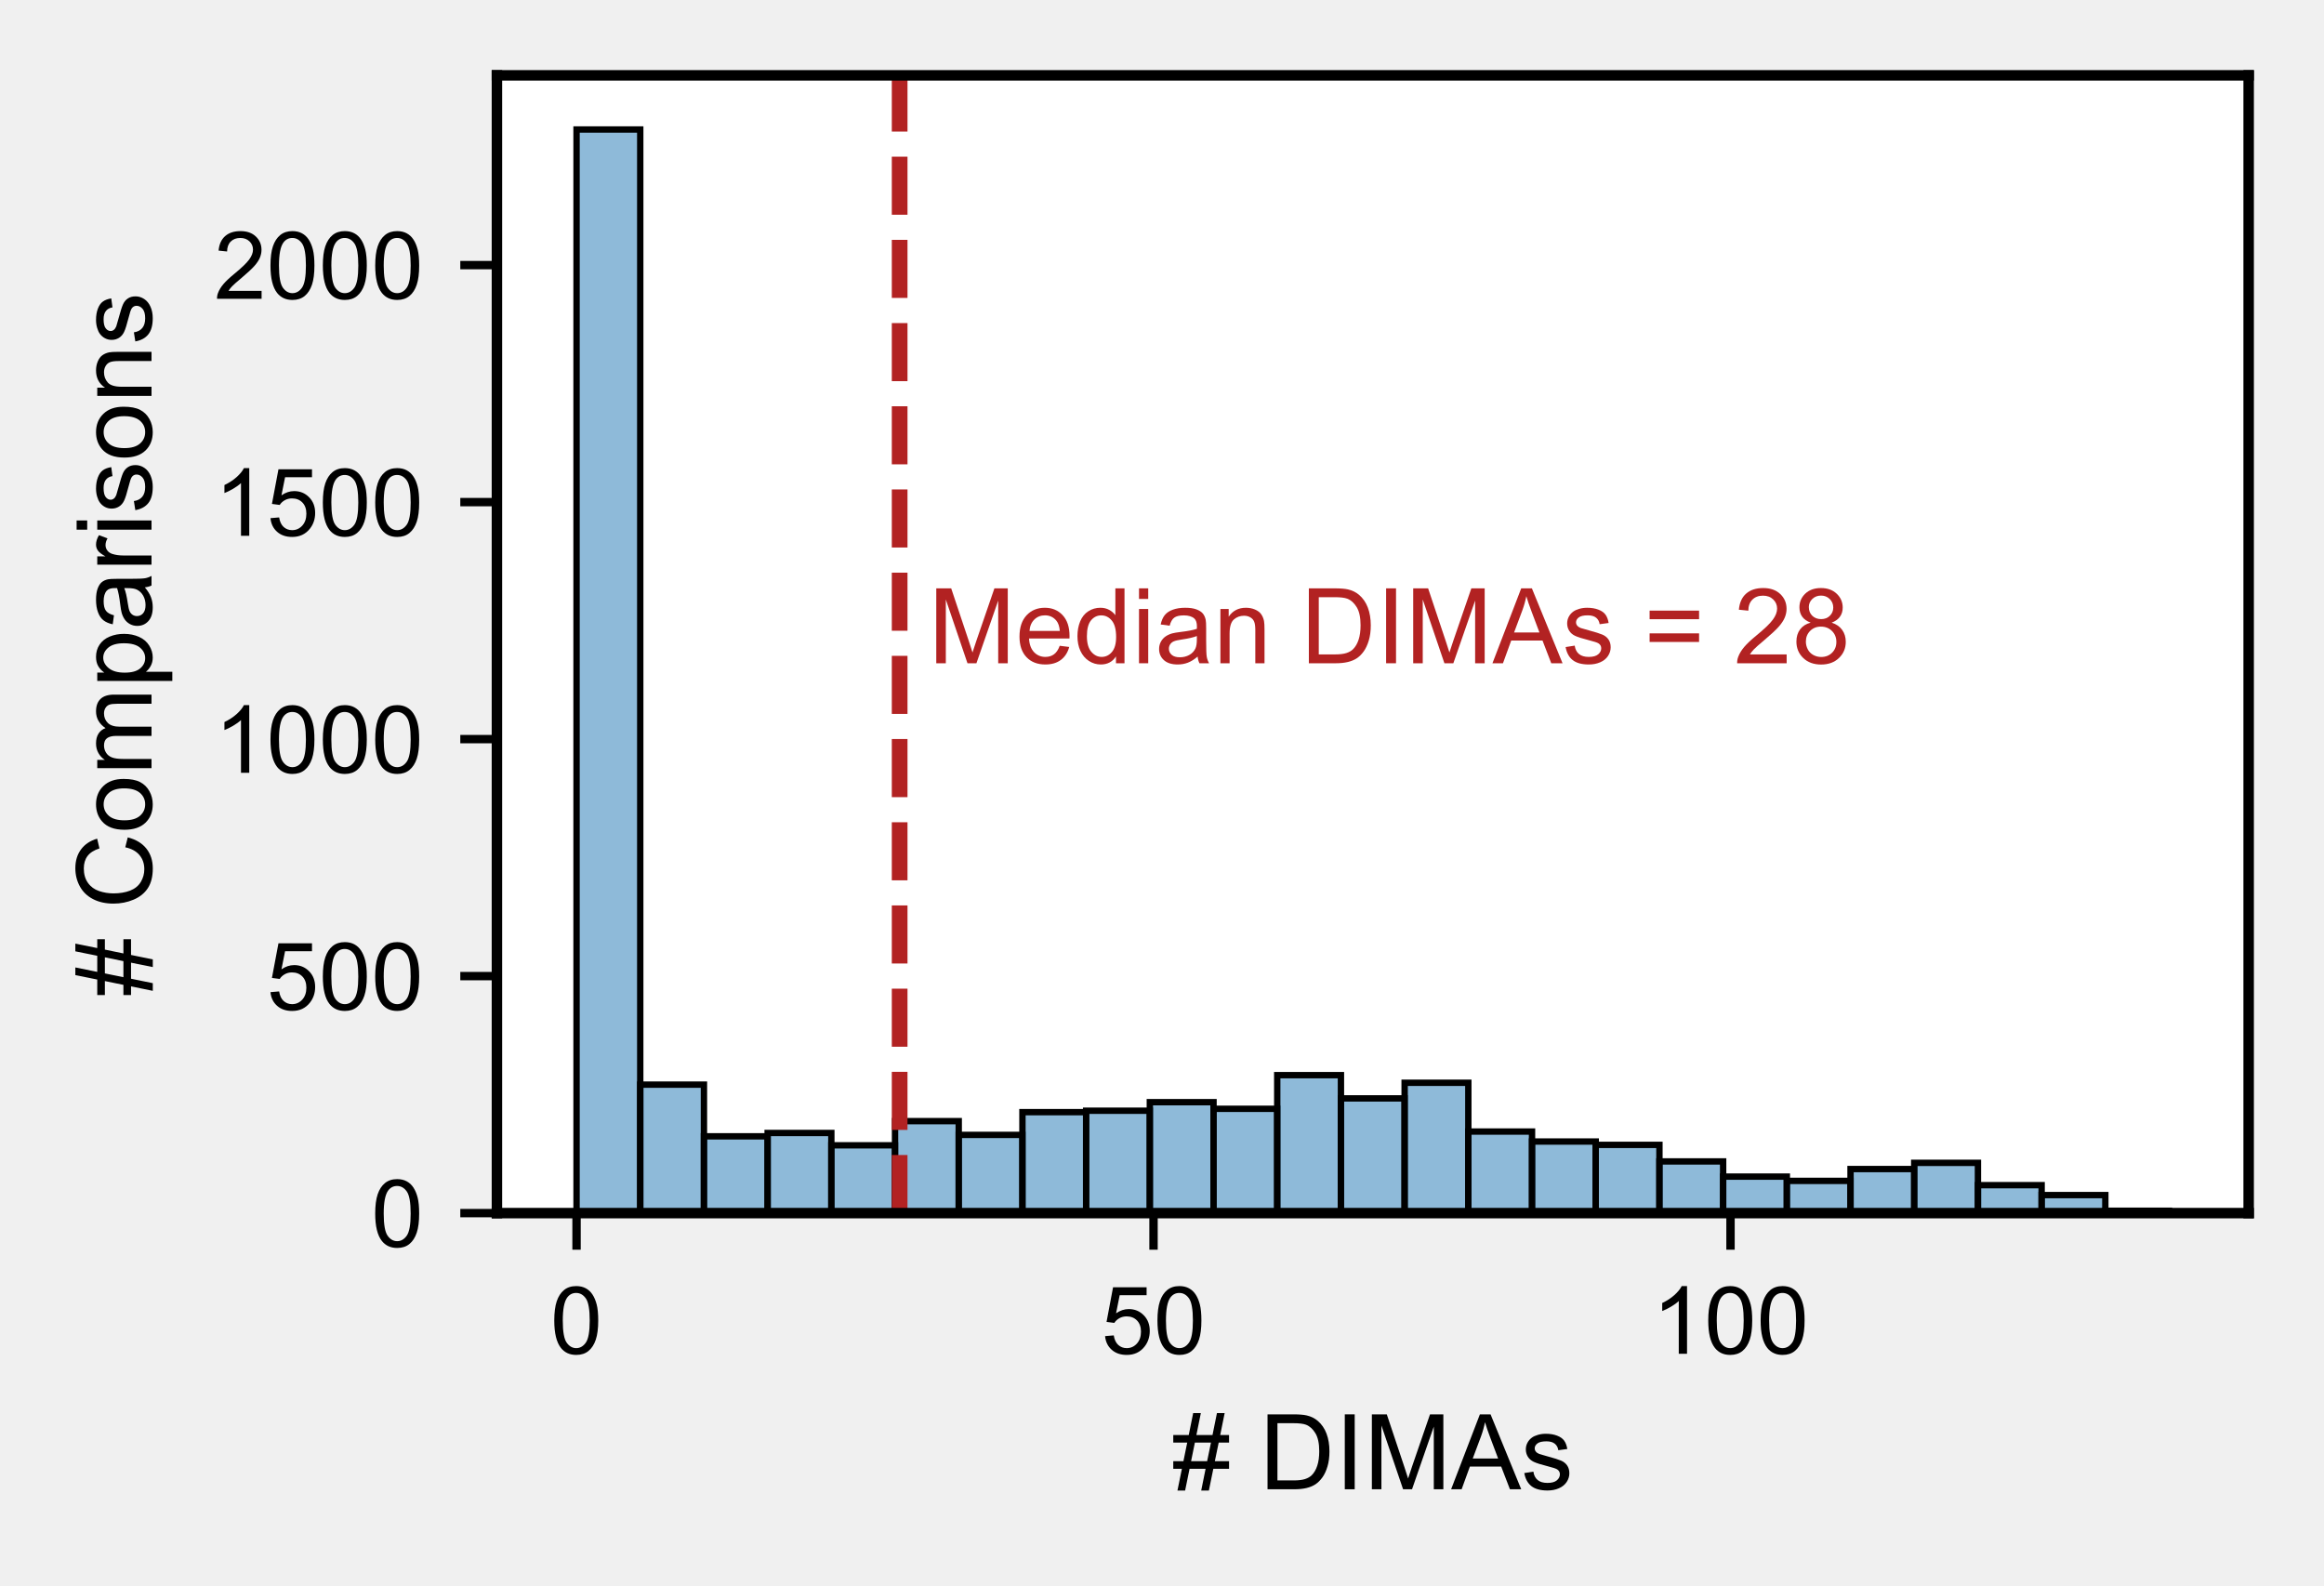
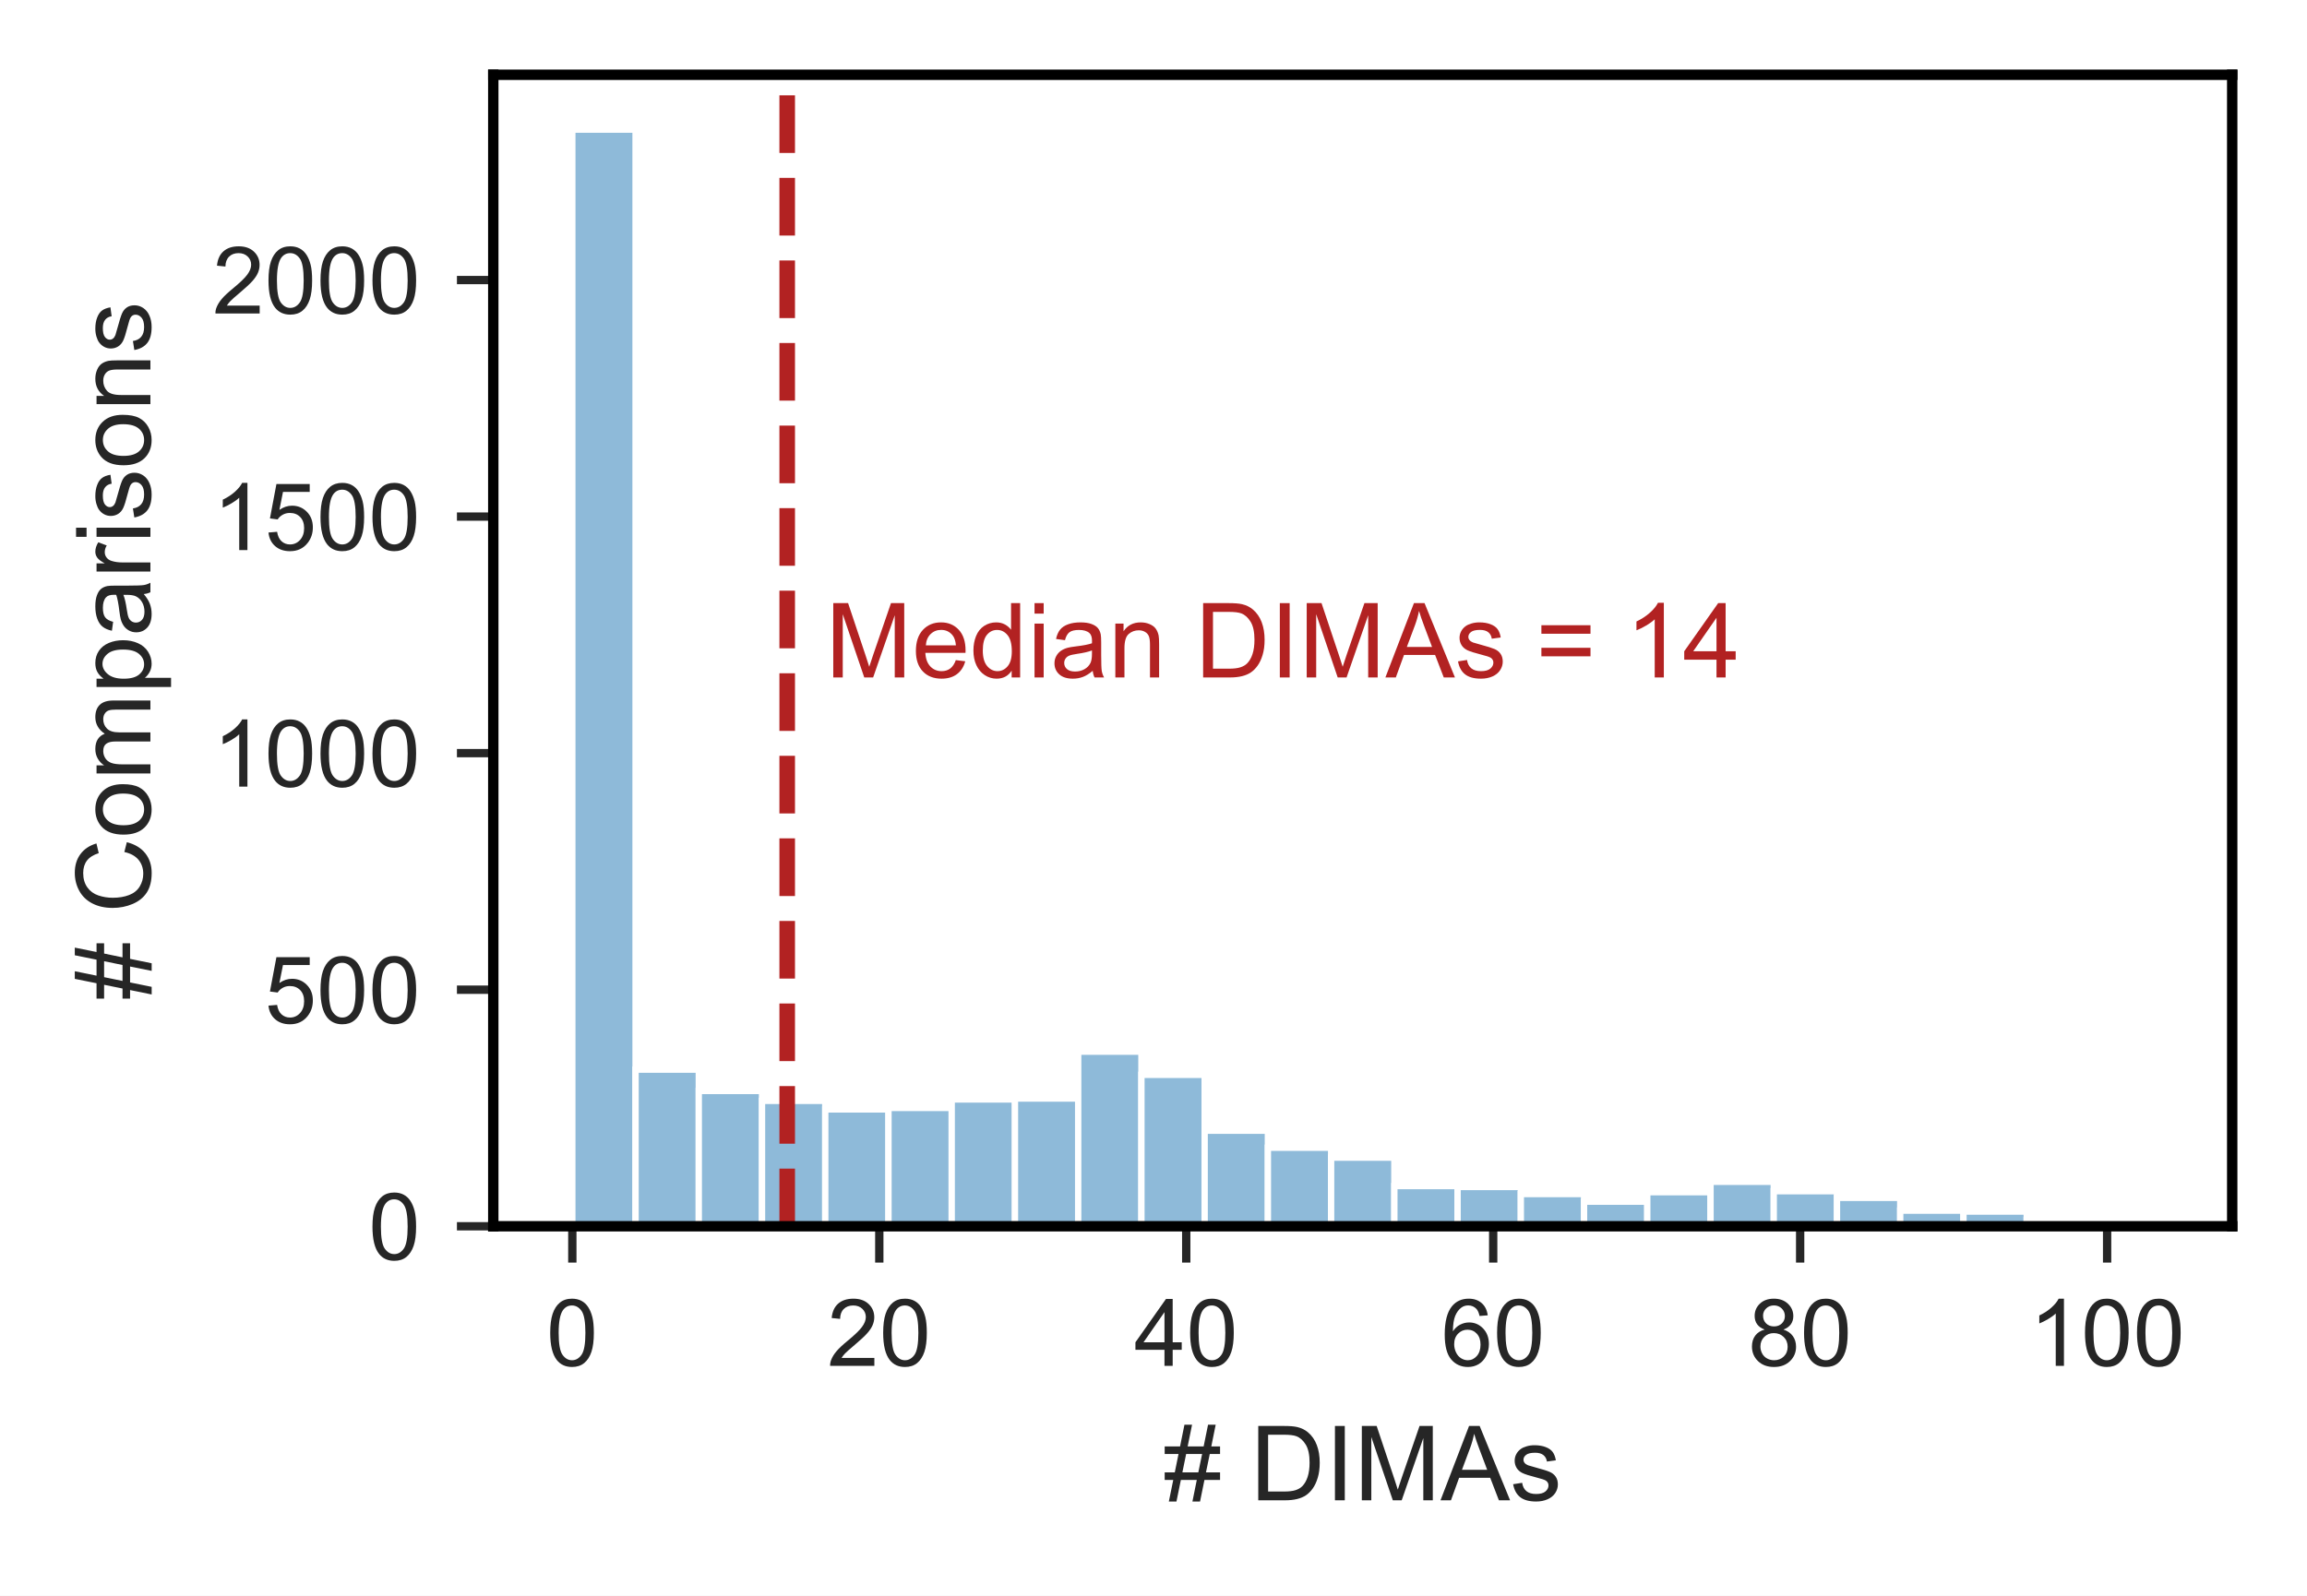
- <svg xmlns="http://www.w3.org/2000/svg" xmlns:xlink="http://www.w3.org/1999/xlink" width="222.087pt" height="151.496pt" viewBox="0 0 222.087 151.496" version="1.1">
+ <svg xmlns="http://www.w3.org/2000/svg" xmlns:xlink="http://www.w3.org/1999/xlink" width="222.087pt" height="153.656pt" viewBox="0 0 222.087 153.656" version="1.1">
  <defs>
    <style type="text/css">*{stroke-linejoin: round; stroke-linecap: butt}</style>
  </defs>
  <g id="figure_1">
    <g id="patch_1">
-       <path d="M 0 151.496  L 222.087 151.496  L 222.087 0  L 0 0  L 0 151.496  z " style="fill: none" />
+       <path d="M 0 153.656  L 222.087 153.656  L 222.087 0  L 0 0  z " style="fill: #ffffff" />
    </g>
    <g id="axes_1">
      <g id="patch_2">
-         <path d="M 47.487 115.92  L 214.887 115.92  L 214.887 7.2  L 47.487 7.2  z " style="fill: #ffffff" />
-       </g>
-       <g id="patch_3">
-         <path d="M 55.096 115.92  L 61.183 115.92  L 61.183 12.377  L 55.096 12.377  z " clip-path="url(#p7b2b65bf6d)" style="fill: #1f77b4; fill-opacity: 0.5; stroke: #000000; stroke-width: 0.609; stroke-linejoin: miter" />
-       </g>
-       <g id="patch_4">
-         <path d="M 61.183 115.92  L 67.27 115.92  L 67.27 103.645  L 61.183 103.645  z " clip-path="url(#p7b2b65bf6d)" style="fill: #1f77b4; fill-opacity: 0.5; stroke: #000000; stroke-width: 0.609; stroke-linejoin: miter" />
-       </g>
-       <g id="patch_5">
-         <path d="M 67.27 115.92  L 73.357 115.92  L 73.357 108.582  L 67.27 108.582  z " clip-path="url(#p7b2b65bf6d)" style="fill: #1f77b4; fill-opacity: 0.5; stroke: #000000; stroke-width: 0.609; stroke-linejoin: miter" />
-       </g>
-       <g id="patch_6">
-         <path d="M 73.357 115.92  L 79.445 115.92  L 79.445 108.265  L 73.357 108.265  z " clip-path="url(#p7b2b65bf6d)" style="fill: #1f77b4; fill-opacity: 0.5; stroke: #000000; stroke-width: 0.609; stroke-linejoin: miter" />
-       </g>
-       <g id="patch_7">
-         <path d="M 79.445 115.92  L 85.532 115.92  L 85.532 109.443  L 79.445 109.443  z " clip-path="url(#p7b2b65bf6d)" style="fill: #1f77b4; fill-opacity: 0.5; stroke: #000000; stroke-width: 0.609; stroke-linejoin: miter" />
-       </g>
-       <g id="patch_8">
-         <path d="M 85.532 115.92  L 91.619 115.92  L 91.619 107.133  L 85.532 107.133  z " clip-path="url(#p7b2b65bf6d)" style="fill: #1f77b4; fill-opacity: 0.5; stroke: #000000; stroke-width: 0.609; stroke-linejoin: miter" />
-       </g>
-       <g id="patch_9">
-         <path d="M 91.619 115.92  L 97.707 115.92  L 97.707 108.446  L 91.619 108.446  z " clip-path="url(#p7b2b65bf6d)" style="fill: #1f77b4; fill-opacity: 0.5; stroke: #000000; stroke-width: 0.609; stroke-linejoin: miter" />
-       </g>
-       <g id="patch_10">
-         <path d="M 97.707 115.92  L 103.794 115.92  L 103.794 106.272  L 97.707 106.272  z " clip-path="url(#p7b2b65bf6d)" style="fill: #1f77b4; fill-opacity: 0.5; stroke: #000000; stroke-width: 0.609; stroke-linejoin: miter" />
-       </g>
-       <g id="patch_11">
-         <path d="M 103.794 115.92  L 109.881 115.92  L 109.881 106.136  L 103.794 106.136  z " clip-path="url(#p7b2b65bf6d)" style="fill: #1f77b4; fill-opacity: 0.5; stroke: #000000; stroke-width: 0.609; stroke-linejoin: miter" />
-       </g>
-       <g id="patch_12">
-         <path d="M 109.881 115.92  L 115.968 115.92  L 115.968 105.321  L 109.881 105.321  z " clip-path="url(#p7b2b65bf6d)" style="fill: #1f77b4; fill-opacity: 0.5; stroke: #000000; stroke-width: 0.609; stroke-linejoin: miter" />
-       </g>
-       <g id="patch_13">
-         <path d="M 115.968 115.92  L 122.056 115.92  L 122.056 105.955  L 115.968 105.955  z " clip-path="url(#p7b2b65bf6d)" style="fill: #1f77b4; fill-opacity: 0.5; stroke: #000000; stroke-width: 0.609; stroke-linejoin: miter" />
-       </g>
-       <g id="patch_14">
-         <path d="M 122.056 115.92  L 128.143 115.92  L 128.143 102.739  L 122.056 102.739  z " clip-path="url(#p7b2b65bf6d)" style="fill: #1f77b4; fill-opacity: 0.5; stroke: #000000; stroke-width: 0.609; stroke-linejoin: miter" />
-       </g>
-       <g id="patch_15">
-         <path d="M 128.143 115.92  L 134.23 115.92  L 134.23 104.959  L 128.143 104.959  z " clip-path="url(#p7b2b65bf6d)" style="fill: #1f77b4; fill-opacity: 0.5; stroke: #000000; stroke-width: 0.609; stroke-linejoin: miter" />
-       </g>
-       <g id="patch_16">
-         <path d="M 134.23 115.92  L 140.317 115.92  L 140.317 103.464  L 134.23 103.464  z " clip-path="url(#p7b2b65bf6d)" style="fill: #1f77b4; fill-opacity: 0.5; stroke: #000000; stroke-width: 0.609; stroke-linejoin: miter" />
-       </g>
-       <g id="patch_17">
-         <path d="M 140.317 115.92  L 146.405 115.92  L 146.405 108.129  L 140.317 108.129  z " clip-path="url(#p7b2b65bf6d)" style="fill: #1f77b4; fill-opacity: 0.5; stroke: #000000; stroke-width: 0.609; stroke-linejoin: miter" />
-       </g>
-       <g id="patch_18">
-         <path d="M 146.405 115.92  L 152.492 115.92  L 152.492 109.081  L 146.405 109.081  z " clip-path="url(#p7b2b65bf6d)" style="fill: #1f77b4; fill-opacity: 0.5; stroke: #000000; stroke-width: 0.609; stroke-linejoin: miter" />
-       </g>
-       <g id="patch_19">
-         <path d="M 152.492 115.92  L 158.579 115.92  L 158.579 109.398  L 152.492 109.398  z " clip-path="url(#p7b2b65bf6d)" style="fill: #1f77b4; fill-opacity: 0.5; stroke: #000000; stroke-width: 0.609; stroke-linejoin: miter" />
-       </g>
-       <g id="patch_20">
-         <path d="M 158.579 115.92  L 164.667 115.92  L 164.667 110.983  L 158.579 110.983  z " clip-path="url(#p7b2b65bf6d)" style="fill: #1f77b4; fill-opacity: 0.5; stroke: #000000; stroke-width: 0.609; stroke-linejoin: miter" />
-       </g>
-       <g id="patch_21">
-         <path d="M 164.667 115.92  L 170.754 115.92  L 170.754 112.432  L 164.667 112.432  z " clip-path="url(#p7b2b65bf6d)" style="fill: #1f77b4; fill-opacity: 0.5; stroke: #000000; stroke-width: 0.609; stroke-linejoin: miter" />
-       </g>
-       <g id="patch_22">
-         <path d="M 170.754 115.92  L 176.841 115.92  L 176.841 112.84  L 170.754 112.84  z " clip-path="url(#p7b2b65bf6d)" style="fill: #1f77b4; fill-opacity: 0.5; stroke: #000000; stroke-width: 0.609; stroke-linejoin: miter" />
-       </g>
-       <g id="patch_23">
-         <path d="M 176.841 115.92  L 182.928 115.92  L 182.928 111.708  L 176.841 111.708  z " clip-path="url(#p7b2b65bf6d)" style="fill: #1f77b4; fill-opacity: 0.5; stroke: #000000; stroke-width: 0.609; stroke-linejoin: miter" />
-       </g>
-       <g id="patch_24">
-         <path d="M 182.928 115.92  L 189.016 115.92  L 189.016 111.119  L 182.928 111.119  z " clip-path="url(#p7b2b65bf6d)" style="fill: #1f77b4; fill-opacity: 0.5; stroke: #000000; stroke-width: 0.609; stroke-linejoin: miter" />
-       </g>
-       <g id="patch_25">
-         <path d="M 189.016 115.92  L 195.103 115.92  L 195.103 113.248  L 189.016 113.248  z " clip-path="url(#p7b2b65bf6d)" style="fill: #1f77b4; fill-opacity: 0.5; stroke: #000000; stroke-width: 0.609; stroke-linejoin: miter" />
-       </g>
-       <g id="patch_26">
-         <path d="M 195.103 115.92  L 201.19 115.92  L 201.19 114.199  L 195.103 114.199  z " clip-path="url(#p7b2b65bf6d)" style="fill: #1f77b4; fill-opacity: 0.5; stroke: #000000; stroke-width: 0.609; stroke-linejoin: miter" />
-       </g>
-       <g id="patch_27">
-         <path d="M 201.19 115.92  L 207.277 115.92  L 207.277 115.694  L 201.19 115.694  z " clip-path="url(#p7b2b65bf6d)" style="fill: #1f77b4; fill-opacity: 0.5; stroke: #000000; stroke-width: 0.609; stroke-linejoin: miter" />
+         <path d="M 47.487 118.08  L 214.887 118.08  L 214.887 7.2  L 47.487 7.2  z " style="fill: #ffffff" />
      </g>
      <g id="matplotlib.axis_1">
        <g id="xtick_1">
          <g id="line2d_1">
            <defs>
-               <path id="mf1497434af" d="M 0 0  L 0 3.5  " style="stroke: #000000; stroke-width: 0.8" />
+               <path id="m983b335ae2" d="M 0 0  L 0 3.5  " style="stroke: #262626; stroke-width: 0.8" />
            </defs>
            <g>
-               <use xlink:href="#mf1497434af" x="55.096" y="115.92" style="stroke: #000000; stroke-width: 0.8" />
+               <use xlink:href="#m983b335ae2" x="55.096" y="118.08" style="fill: #262626; stroke: #262626; stroke-width: 0.8" />
            </g>
          </g>
          <g id="text_1">
-             <g transform="translate(52.59323 129.362)scale(0.09 -0.09)">
+             <g style="fill: #262626" transform="translate(52.59323 131.522) scale(0.09 -0.09)">
              <defs>
                <path id="ArialMT-30" d="M 266 2259  Q 266 3072 433 3567  Q 600 4063 929 4331  Q 1259 4600 1759 4600  Q 2128 4600 2406 4451  Q 2684 4303 2865 4023  Q 3047 3744 3150 3342  Q 3253 2941 3253 2259  Q 3253 1453 3087 958  Q 2922 463 2592 192  Q 2263 -78 1759 -78  Q 1097 -78 719 397  Q 266 969 266 2259  z M 844 2259  Q 844 1131 1108 757  Q 1372 384 1759 384  Q 2147 384 2411 759  Q 2675 1134 2675 2259  Q 2675 3391 2411 3762  Q 2147 4134 1753 4134  Q 1366 4134 1134 3806  Q 844 3388 844 2259  z " transform="scale(0.015625)" />
              </defs>
              <use xlink:href="#ArialMT-30" />
            </g>
          </g>
        </g>
        <g id="xtick_2">
          <g id="line2d_2">
            <g>
-               <use xlink:href="#mf1497434af" x="110.234" y="115.92" style="stroke: #000000; stroke-width: 0.8" />
+               <use xlink:href="#m983b335ae2" x="84.646" y="118.08" style="fill: #262626; stroke: #262626; stroke-width: 0.8" />
            </g>
          </g>
          <g id="text_2">
-             <g transform="translate(105.2292 129.362)scale(0.09 -0.09)">
-               <defs>
-                 <path id="ArialMT-35" d="M 266 1200  L 856 1250  Q 922 819 1161 601  Q 1400 384 1738 384  Q 2144 384 2425 690  Q 2706 997 2706 1503  Q 2706 1984 2436 2262  Q 2166 2541 1728 2541  Q 1456 2541 1237 2417  Q 1019 2294 894 2097  L 366 2166  L 809 4519  L 3088 4519  L 3088 3981  L 1259 3981  L 1013 2750  Q 1425 3038 1878 3038  Q 2478 3038 2890 2622  Q 3303 2206 3303 1553  Q 3303 931 2941 478  Q 2500 -78 1738 -78  Q 1113 -78 717 272  Q 322 622 266 1200  z " transform="scale(0.015625)" />
-               </defs>
-               <use xlink:href="#ArialMT-35" />
+             <g style="fill: #262626" transform="translate(79.64068 131.522) scale(0.09 -0.09)">
+               <defs>
+                 <path id="ArialMT-32" d="M 3222 541  L 3222 0  L 194 0  Q 188 203 259 391  Q 375 700 629 1000  Q 884 1300 1366 1694  Q 2113 2306 2375 2664  Q 2638 3022 2638 3341  Q 2638 3675 2398 3904  Q 2159 4134 1775 4134  Q 1369 4134 1125 3890  Q 881 3647 878 3216  L 300 3275  Q 359 3922 746 4261  Q 1134 4600 1788 4600  Q 2447 4600 2831 4234  Q 3216 3869 3216 3328  Q 3216 3053 3103 2787  Q 2991 2522 2730 2228  Q 2469 1934 1863 1422  Q 1356 997 1212 845  Q 1069 694 975 541  L 3222 541  z " transform="scale(0.015625)" />
+               </defs>
+               <use xlink:href="#ArialMT-32" />
              <use xlink:href="#ArialMT-30" x="55.615" />
            </g>
          </g>
        </g>
        <g id="xtick_3">
          <g id="line2d_3">
            <g>
-               <use xlink:href="#mf1497434af" x="165.372" y="115.92" style="stroke: #000000; stroke-width: 0.8" />
+               <use xlink:href="#m983b335ae2" x="114.195" y="118.08" style="fill: #262626; stroke: #262626; stroke-width: 0.8" />
            </g>
          </g>
          <g id="text_3">
-             <g transform="translate(157.8651 129.362)scale(0.09 -0.09)">
+             <g style="fill: #262626" transform="translate(109.1905 131.522) scale(0.09 -0.09)">
+               <defs>
+                 <path id="ArialMT-34" d="M 2069 0  L 2069 1097  L 81 1097  L 81 1613  L 2172 4581  L 2631 4581  L 2631 1613  L 3250 1613  L 3250 1097  L 2631 1097  L 2631 0  L 2069 0  z M 2069 1613  L 2069 3678  L 634 1613  L 2069 1613  z " transform="scale(0.015625)" />
+               </defs>
+               <use xlink:href="#ArialMT-34" />
+               <use xlink:href="#ArialMT-30" x="55.615" />
+             </g>
+           </g>
+         </g>
+         <g id="xtick_4">
+           <g id="line2d_4">
+             <g>
+               <use xlink:href="#m983b335ae2" x="143.745" y="118.08" style="fill: #262626; stroke: #262626; stroke-width: 0.8" />
+             </g>
+           </g>
+           <g id="text_4">
+             <g style="fill: #262626" transform="translate(138.7404 131.522) scale(0.09 -0.09)">
+               <defs>
+                 <path id="ArialMT-36" d="M 3184 3459  L 2625 3416  Q 2550 3747 2413 3897  Q 2184 4138 1850 4138  Q 1581 4138 1378 3988  Q 1113 3794 959 3422  Q 806 3050 800 2363  Q 1003 2672 1297 2822  Q 1591 2972 1913 2972  Q 2475 2972 2870 2558  Q 3266 2144 3266 1488  Q 3266 1056 3080 686  Q 2894 316 2569 119  Q 2244 -78 1831 -78  Q 1128 -78 684 439  Q 241 956 241 2144  Q 241 3472 731 4075  Q 1159 4600 1884 4600  Q 2425 4600 2770 4297  Q 3116 3994 3184 3459  z M 888 1484  Q 888 1194 1011 928  Q 1134 663 1356 523  Q 1578 384 1822 384  Q 2178 384 2434 671  Q 2691 959 2691 1453  Q 2691 1928 2437 2201  Q 2184 2475 1800 2475  Q 1419 2475 1153 2201  Q 888 1928 888 1484  z " transform="scale(0.015625)" />
+               </defs>
+               <use xlink:href="#ArialMT-36" />
+               <use xlink:href="#ArialMT-30" x="55.615" />
+             </g>
+           </g>
+         </g>
+         <g id="xtick_5">
+           <g id="line2d_5">
+             <g>
+               <use xlink:href="#m983b335ae2" x="173.295" y="118.08" style="fill: #262626; stroke: #262626; stroke-width: 0.8" />
+             </g>
+           </g>
+           <g id="text_5">
+             <g style="fill: #262626" transform="translate(168.2903 131.522) scale(0.09 -0.09)">
+               <defs>
+                 <path id="ArialMT-38" d="M 1131 2484  Q 781 2613 612 2850  Q 444 3088 444 3419  Q 444 3919 803 4259  Q 1163 4600 1759 4600  Q 2359 4600 2725 4251  Q 3091 3903 3091 3403  Q 3091 3084 2923 2848  Q 2756 2613 2416 2484  Q 2838 2347 3058 2040  Q 3278 1734 3278 1309  Q 3278 722 2862 322  Q 2447 -78 1769 -78  Q 1091 -78 675 323  Q 259 725 259 1325  Q 259 1772 486 2073  Q 713 2375 1131 2484  z M 1019 3438  Q 1019 3113 1228 2906  Q 1438 2700 1772 2700  Q 2097 2700 2305 2904  Q 2513 3109 2513 3406  Q 2513 3716 2298 3927  Q 2084 4138 1766 4138  Q 1444 4138 1231 3931  Q 1019 3725 1019 3438  z M 838 1322  Q 838 1081 952 856  Q 1066 631 1291 507  Q 1516 384 1775 384  Q 2178 384 2440 643  Q 2703 903 2703 1303  Q 2703 1709 2433 1975  Q 2163 2241 1756 2241  Q 1359 2241 1098 1978  Q 838 1716 838 1322  z " transform="scale(0.015625)" />
+               </defs>
+               <use xlink:href="#ArialMT-38" />
+               <use xlink:href="#ArialMT-30" x="55.615" />
+             </g>
+           </g>
+         </g>
+         <g id="xtick_6">
+           <g id="line2d_6">
+             <g>
+               <use xlink:href="#m983b335ae2" x="202.845" y="118.08" style="fill: #262626; stroke: #262626; stroke-width: 0.8" />
+             </g>
+           </g>
+           <g id="text_6">
+             <g style="fill: #262626" transform="translate(195.3377 131.522) scale(0.09 -0.09)">
              <defs>
                <path id="ArialMT-31" d="M 2384 0  L 1822 0  L 1822 3584  Q 1619 3391 1289 3197  Q 959 3003 697 2906  L 697 3450  Q 1169 3672 1522 3987  Q 1875 4303 2022 4600  L 2384 4600  L 2384 0  z " transform="scale(0.015625)" />
              </defs>
              <use xlink:href="#ArialMT-31" />
              <use xlink:href="#ArialMT-30" x="55.615" />
              <use xlink:href="#ArialMT-30" x="111.23" />
            </g>
          </g>
        </g>
-         <g id="text_4">
-           <g transform="translate(112.017 142.3086)scale(0.1 -0.1)">
+         <g id="text_7">
+           <g style="fill: #262626" transform="translate(112.017 144.4686) scale(0.1 -0.1)">
            <defs>
              <path id="ArialMT-23" d="M 322 -78  L 594 1253  L 66 1253  L 66 1719  L 688 1719  L 919 2853  L 66 2853  L 66 3319  L 1013 3319  L 1284 4659  L 1753 4659  L 1481 3319  L 2466 3319  L 2738 4659  L 3209 4659  L 2938 3319  L 3478 3319  L 3478 2853  L 2844 2853  L 2609 1719  L 3478 1719  L 3478 1253  L 2516 1253  L 2244 -78  L 1775 -78  L 2044 1253  L 1063 1253  L 791 -78  L 322 -78  z M 1156 1719  L 2138 1719  L 2372 2853  L 1388 2853  L 1156 1719  z " transform="scale(0.015625)" />
              <path id="ArialMT-20" transform="scale(0.015625)" />
              <path id="ArialMT-44" d="M 494 0  L 494 4581  L 2072 4581  Q 2606 4581 2888 4516  Q 3281 4425 3559 4188  Q 3922 3881 4101 3404  Q 4281 2928 4281 2316  Q 4281 1794 4159 1391  Q 4038 988 3847 723  Q 3656 459 3429 307  Q 3203 156 2883 78  Q 2563 0 2147 0  L 494 0  z M 1100 541  L 2078 541  Q 2531 541 2789 625  Q 3047 709 3200 863  Q 3416 1078 3536 1442  Q 3656 1806 3656 2325  Q 3656 3044 3420 3430  Q 3184 3816 2847 3947  Q 2603 4041 2063 4041  L 1100 4041  L 1100 541  z " transform="scale(0.015625)" />
              <path id="ArialMT-49" d="M 597 0  L 597 4581  L 1203 4581  L 1203 0  L 597 0  z " transform="scale(0.015625)" />
              <path id="ArialMT-4d" d="M 475 0  L 475 4581  L 1388 4581  L 2472 1338  Q 2622 884 2691 659  Q 2769 909 2934 1394  L 4031 4581  L 4847 4581  L 4847 0  L 4263 0  L 4263 3834  L 2931 0  L 2384 0  L 1059 3900  L 1059 0  L 475 0  z " transform="scale(0.015625)" />
              <path id="ArialMT-41" d="M -9 0  L 1750 4581  L 2403 4581  L 4278 0  L 3588 0  L 3053 1388  L 1138 1388  L 634 0  L -9 0  z M 1313 1881  L 2866 1881  L 2388 3150  Q 2169 3728 2063 4100  Q 1975 3659 1816 3225  L 1313 1881  z " transform="scale(0.015625)" />
              <path id="ArialMT-73" d="M 197 991  L 753 1078  Q 800 744 1014 566  Q 1228 388 1613 388  Q 2000 388 2187 545  Q 2375 703 2375 916  Q 2375 1106 2209 1216  Q 2094 1291 1634 1406  Q 1016 1563 777 1677  Q 538 1791 414 1992  Q 291 2194 291 2438  Q 291 2659 392 2848  Q 494 3038 669 3163  Q 800 3259 1026 3326  Q 1253 3394 1513 3394  Q 1903 3394 2198 3281  Q 2494 3169 2634 2976  Q 2775 2784 2828 2463  L 2278 2388  Q 2241 2644 2061 2787  Q 1881 2931 1553 2931  Q 1166 2931 1000 2803  Q 834 2675 834 2503  Q 834 2394 903 2306  Q 972 2216 1119 2156  Q 1203 2125 1616 2013  Q 2213 1853 2448 1751  Q 2684 1650 2818 1456  Q 2953 1263 2953 975  Q 2953 694 2789 445  Q 2625 197 2315 61  Q 2006 -75 1616 -75  Q 969 -75 630 194  Q 291 463 197 991  z " transform="scale(0.015625)" />
            </defs>
            <use xlink:href="#ArialMT-23" />
            <use xlink:href="#ArialMT-20" x="55.615" />
            <use xlink:href="#ArialMT-44" x="83.398" />
            <use xlink:href="#ArialMT-49" x="155.615" />
            <use xlink:href="#ArialMT-4d" x="183.398" />
            <use xlink:href="#ArialMT-41" x="266.699" />
            <use xlink:href="#ArialMT-73" x="333.398" />
          </g>
        </g>
      </g>
      <g id="matplotlib.axis_2">
        <g id="ytick_1">
-           <g id="line2d_4">
+           <g id="line2d_7">
            <defs>
-               <path id="m458753af96" d="M 0 0  L -3.5 0  " style="stroke: #000000; stroke-width: 0.8" />
+               <path id="m61aa502720" d="M 0 0  L -3.5 0  " style="stroke: #262626; stroke-width: 0.8" />
            </defs>
            <g>
-               <use xlink:href="#m458753af96" x="47.487" y="115.92" style="stroke: #000000; stroke-width: 0.8" />
-             </g>
-           </g>
-           <g id="text_5">
-             <g transform="translate(35.48172 119.141)scale(0.09 -0.09)">
+               <use xlink:href="#m61aa502720" x="47.487" y="118.08" style="fill: #262626; stroke: #262626; stroke-width: 0.8" />
+             </g>
+           </g>
+           <g id="text_8">
+             <g style="fill: #262626" transform="translate(35.48172 121.301) scale(0.09 -0.09)">
              <use xlink:href="#ArialMT-30" />
            </g>
          </g>
        </g>
        <g id="ytick_2">
-           <g id="line2d_5">
-             <g>
-               <use xlink:href="#m458753af96" x="47.487" y="93.273" style="stroke: #000000; stroke-width: 0.8" />
-             </g>
-           </g>
-           <g id="text_6">
-             <g transform="translate(25.47203 96.49385)scale(0.09 -0.09)">
+           <g id="line2d_8">
+             <g>
+               <use xlink:href="#m61aa502720" x="47.487" y="95.302" style="fill: #262626; stroke: #262626; stroke-width: 0.8" />
+             </g>
+           </g>
+           <g id="text_9">
+             <g style="fill: #262626" transform="translate(25.47203 98.52276) scale(0.09 -0.09)">
+               <defs>
+                 <path id="ArialMT-35" d="M 266 1200  L 856 1250  Q 922 819 1161 601  Q 1400 384 1738 384  Q 2144 384 2425 690  Q 2706 997 2706 1503  Q 2706 1984 2436 2262  Q 2166 2541 1728 2541  Q 1456 2541 1237 2417  Q 1019 2294 894 2097  L 366 2166  L 809 4519  L 3088 4519  L 3088 3981  L 1259 3981  L 1013 2750  Q 1425 3038 1878 3038  Q 2478 3038 2890 2622  Q 3303 2206 3303 1553  Q 3303 931 2941 478  Q 2500 -78 1738 -78  Q 1113 -78 717 272  Q 322 622 266 1200  z " transform="scale(0.015625)" />
+               </defs>
              <use xlink:href="#ArialMT-35" />
              <use xlink:href="#ArialMT-30" x="55.615" />
              <use xlink:href="#ArialMT-30" x="111.23" />
            </g>
          </g>
        </g>
        <g id="ytick_3">
-           <g id="line2d_6">
-             <g>
-               <use xlink:href="#m458753af96" x="47.487" y="70.626" style="stroke: #000000; stroke-width: 0.8" />
-             </g>
-           </g>
-           <g id="text_7">
-             <g transform="translate(20.46719 73.84668)scale(0.09 -0.09)">
+           <g id="line2d_9">
+             <g>
+               <use xlink:href="#m61aa502720" x="47.487" y="72.523" style="fill: #262626; stroke: #262626; stroke-width: 0.8" />
+             </g>
+           </g>
+           <g id="text_10">
+             <g style="fill: #262626" transform="translate(20.46719 75.7445) scale(0.09 -0.09)">
              <use xlink:href="#ArialMT-31" />
              <use xlink:href="#ArialMT-30" x="55.615" />
              <use xlink:href="#ArialMT-30" x="111.23" />
              <use xlink:href="#ArialMT-30" x="166.846" />
            </g>
          </g>
        </g>
        <g id="ytick_4">
-           <g id="line2d_7">
-             <g>
-               <use xlink:href="#m458753af96" x="47.487" y="47.978" style="stroke: #000000; stroke-width: 0.8" />
-             </g>
-           </g>
-           <g id="text_8">
-             <g transform="translate(20.46719 51.19951)scale(0.09 -0.09)">
+           <g id="line2d_10">
+             <g>
+               <use xlink:href="#m61aa502720" x="47.487" y="49.745" style="fill: #262626; stroke: #262626; stroke-width: 0.8" />
+             </g>
+           </g>
+           <g id="text_11">
+             <g style="fill: #262626" transform="translate(20.46719 52.96624) scale(0.09 -0.09)">
              <use xlink:href="#ArialMT-31" />
              <use xlink:href="#ArialMT-35" x="55.615" />
              <use xlink:href="#ArialMT-30" x="111.23" />
              <use xlink:href="#ArialMT-30" x="166.846" />
            </g>
          </g>
        </g>
        <g id="ytick_5">
-           <g id="line2d_8">
-             <g>
-               <use xlink:href="#m458753af96" x="47.487" y="25.331" style="stroke: #000000; stroke-width: 0.8" />
-             </g>
-           </g>
-           <g id="text_9">
-             <g transform="translate(20.46719 28.55234)scale(0.09 -0.09)">
-               <defs>
-                 <path id="ArialMT-32" d="M 3222 541  L 3222 0  L 194 0  Q 188 203 259 391  Q 375 700 629 1000  Q 884 1300 1366 1694  Q 2113 2306 2375 2664  Q 2638 3022 2638 3341  Q 2638 3675 2398 3904  Q 2159 4134 1775 4134  Q 1369 4134 1125 3890  Q 881 3647 878 3216  L 300 3275  Q 359 3922 746 4261  Q 1134 4600 1788 4600  Q 2447 4600 2831 4234  Q 3216 3869 3216 3328  Q 3216 3053 3103 2787  Q 2991 2522 2730 2228  Q 2469 1934 1863 1422  Q 1356 997 1212 845  Q 1069 694 975 541  L 3222 541  z " transform="scale(0.015625)" />
-               </defs>
+           <g id="line2d_11">
+             <g>
+               <use xlink:href="#m61aa502720" x="47.487" y="26.967" style="fill: #262626; stroke: #262626; stroke-width: 0.8" />
+             </g>
+           </g>
+           <g id="text_12">
+             <g style="fill: #262626" transform="translate(20.46719 30.18799) scale(0.09 -0.09)">
              <use xlink:href="#ArialMT-32" />
              <use xlink:href="#ArialMT-30" x="55.615" />
              <use xlink:href="#ArialMT-30" x="111.23" />
              <use xlink:href="#ArialMT-30" x="166.846" />
            </g>
          </g>
        </g>
-         <g id="text_10">
-           <g transform="translate(14.47969 95.18344)rotate(-90)scale(0.1 -0.1)">
+         <g id="text_13">
+           <g style="fill: #262626" transform="translate(14.47969 96.26344) rotate(-90) scale(0.1 -0.1)">
            <defs>
              <path id="ArialMT-43" d="M 3763 1606  L 4369 1453  Q 4178 706 3683 314  Q 3188 -78 2472 -78  Q 1731 -78 1267 223  Q 803 525 561 1097  Q 319 1669 319 2325  Q 319 3041 592 3573  Q 866 4106 1370 4382  Q 1875 4659 2481 4659  Q 3169 4659 3637 4309  Q 4106 3959 4291 3325  L 3694 3184  Q 3534 3684 3231 3912  Q 2928 4141 2469 4141  Q 1941 4141 1586 3887  Q 1231 3634 1087 3207  Q 944 2781 944 2328  Q 944 1744 1114 1308  Q 1284 872 1643 656  Q 2003 441 2422 441  Q 2931 441 3284 734  Q 3638 1028 3763 1606  z " transform="scale(0.015625)" />
              <path id="ArialMT-6f" d="M 213 1659  Q 213 2581 725 3025  Q 1153 3394 1769 3394  Q 2453 3394 2887 2945  Q 3322 2497 3322 1706  Q 3322 1066 3130 698  Q 2938 331 2570 128  Q 2203 -75 1769 -75  Q 1072 -75 642 372  Q 213 819 213 1659  z M 791 1659  Q 791 1022 1069 705  Q 1347 388 1769 388  Q 2188 388 2466 706  Q 2744 1025 2744 1678  Q 2744 2294 2464 2611  Q 2184 2928 1769 2928  Q 1347 2928 1069 2612  Q 791 2297 791 1659  z " transform="scale(0.015625)" />
              <path id="ArialMT-6d" d="M 422 0  L 422 3319  L 925 3319  L 925 2853  Q 1081 3097 1340 3245  Q 1600 3394 1931 3394  Q 2300 3394 2536 3241  Q 2772 3088 2869 2813  Q 3263 3394 3894 3394  Q 4388 3394 4653 3120  Q 4919 2847 4919 2278  L 4919 0  L 4359 0  L 4359 2091  Q 4359 2428 4304 2576  Q 4250 2725 4106 2815  Q 3963 2906 3769 2906  Q 3419 2906 3187 2673  Q 2956 2441 2956 1928  L 2956 0  L 2394 0  L 2394 2156  Q 2394 2531 2256 2718  Q 2119 2906 1806 2906  Q 1569 2906 1367 2781  Q 1166 2656 1075 2415  Q 984 2175 984 1722  L 984 0  L 422 0  z " transform="scale(0.015625)" />
              <path id="ArialMT-70" d="M 422 -1272  L 422 3319  L 934 3319  L 934 2888  Q 1116 3141 1344 3267  Q 1572 3394 1897 3394  Q 2322 3394 2647 3175  Q 2972 2956 3137 2557  Q 3303 2159 3303 1684  Q 3303 1175 3120 767  Q 2938 359 2589 142  Q 2241 -75 1856 -75  Q 1575 -75 1351 44  Q 1128 163 984 344  L 984 -1272  L 422 -1272  z M 931 1641  Q 931 1000 1190 694  Q 1450 388 1819 388  Q 2194 388 2461 705  Q 2728 1022 2728 1688  Q 2728 2322 2467 2637  Q 2206 2953 1844 2953  Q 1484 2953 1207 2617  Q 931 2281 931 1641  z " transform="scale(0.015625)" />
              <path id="ArialMT-61" d="M 2588 409  Q 2275 144 1986 34  Q 1697 -75 1366 -75  Q 819 -75 525 192  Q 231 459 231 875  Q 231 1119 342 1320  Q 453 1522 633 1644  Q 813 1766 1038 1828  Q 1203 1872 1538 1913  Q 2219 1994 2541 2106  Q 2544 2222 2544 2253  Q 2544 2597 2384 2738  Q 2169 2928 1744 2928  Q 1347 2928 1158 2789  Q 969 2650 878 2297  L 328 2372  Q 403 2725 575 2942  Q 747 3159 1072 3276  Q 1397 3394 1825 3394  Q 2250 3394 2515 3294  Q 2781 3194 2906 3042  Q 3031 2891 3081 2659  Q 3109 2516 3109 2141  L 3109 1391  Q 3109 606 3145 398  Q 3181 191 3288 0  L 2700 0  Q 2613 175 2588 409  z M 2541 1666  Q 2234 1541 1622 1453  Q 1275 1403 1131 1340  Q 988 1278 909 1158  Q 831 1038 831 891  Q 831 666 1001 516  Q 1172 366 1500 366  Q 1825 366 2078 508  Q 2331 650 2450 897  Q 2541 1088 2541 1459  L 2541 1666  z " transform="scale(0.015625)" />
              <path id="ArialMT-72" d="M 416 0  L 416 3319  L 922 3319  L 922 2816  Q 1116 3169 1280 3281  Q 1444 3394 1641 3394  Q 1925 3394 2219 3213  L 2025 2691  Q 1819 2813 1613 2813  Q 1428 2813 1281 2702  Q 1134 2591 1072 2394  Q 978 2094 978 1738  L 978 0  L 416 0  z " transform="scale(0.015625)" />
              <path id="ArialMT-69" d="M 425 3934  L 425 4581  L 988 4581  L 988 3934  L 425 3934  z M 425 0  L 425 3319  L 988 3319  L 988 0  L 425 0  z " transform="scale(0.015625)" />
              <path id="ArialMT-6e" d="M 422 0  L 422 3319  L 928 3319  L 928 2847  Q 1294 3394 1984 3394  Q 2284 3394 2536 3286  Q 2788 3178 2913 3003  Q 3038 2828 3088 2588  Q 3119 2431 3119 2041  L 3119 0  L 2556 0  L 2556 2019  Q 2556 2363 2490 2533  Q 2425 2703 2258 2804  Q 2091 2906 1866 2906  Q 1506 2906 1245 2678  Q 984 2450 984 1813  L 984 0  L 422 0  z " transform="scale(0.015625)" />
            </defs>
            <use xlink:href="#ArialMT-23" />
            <use xlink:href="#ArialMT-20" x="55.615" />
            <use xlink:href="#ArialMT-43" x="83.398" />
            <use xlink:href="#ArialMT-6f" x="155.615" />
            <use xlink:href="#ArialMT-6d" x="211.23" />
            <use xlink:href="#ArialMT-70" x="294.531" />
            <use xlink:href="#ArialMT-61" x="350.146" />
            <use xlink:href="#ArialMT-72" x="405.762" />
            <use xlink:href="#ArialMT-69" x="439.062" />
            <use xlink:href="#ArialMT-73" x="461.279" />
            <use xlink:href="#ArialMT-6f" x="511.279" />
            <use xlink:href="#ArialMT-6e" x="566.895" />
            <use xlink:href="#ArialMT-73" x="622.51" />
          </g>
        </g>
      </g>
-       <g id="line2d_9">
-         <path d="M 85.973 115.92  L 85.973 7.2  " clip-path="url(#p7b2b65bf6d)" style="fill: none; stroke-dasharray: 5.55,2.4; stroke-dashoffset: 0; stroke: #b22222; stroke-width: 1.5" />
+       <g id="patch_3">
+         <path d="M 55.096 118.08  L 61.183 118.08  L 61.183 12.48  L 55.096 12.48  z " clip-path="url(#p94bf2ec0bf)" style="fill: #1f77b4; fill-opacity: 0.5; stroke: #ffffff; stroke-width: 0.609; stroke-linejoin: miter" />
+       </g>
+       <g id="patch_4">
+         <path d="M 61.183 118.08  L 67.27 118.08  L 67.27 103.001  L 61.183 103.001  z " clip-path="url(#p94bf2ec0bf)" style="fill: #1f77b4; fill-opacity: 0.5; stroke: #ffffff; stroke-width: 0.609; stroke-linejoin: miter" />
+       </g>
+       <g id="patch_5">
+         <path d="M 67.27 118.08  L 73.357 118.08  L 73.357 105.051  L 67.27 105.051  z " clip-path="url(#p94bf2ec0bf)" style="fill: #1f77b4; fill-opacity: 0.5; stroke: #ffffff; stroke-width: 0.609; stroke-linejoin: miter" />
+       </g>
+       <g id="patch_6">
+         <path d="M 73.357 118.08  L 79.445 118.08  L 79.445 106.008  L 73.357 106.008  z " clip-path="url(#p94bf2ec0bf)" style="fill: #1f77b4; fill-opacity: 0.5; stroke: #ffffff; stroke-width: 0.609; stroke-linejoin: miter" />
+       </g>
+       <g id="patch_7">
+         <path d="M 79.445 118.08  L 85.532 118.08  L 85.532 106.828  L 79.445 106.828  z " clip-path="url(#p94bf2ec0bf)" style="fill: #1f77b4; fill-opacity: 0.5; stroke: #ffffff; stroke-width: 0.609; stroke-linejoin: miter" />
+       </g>
+       <g id="patch_8">
+         <path d="M 85.532 118.08  L 91.619 118.08  L 91.619 106.691  L 85.532 106.691  z " clip-path="url(#p94bf2ec0bf)" style="fill: #1f77b4; fill-opacity: 0.5; stroke: #ffffff; stroke-width: 0.609; stroke-linejoin: miter" />
+       </g>
+       <g id="patch_9">
+         <path d="M 91.619 118.08  L 97.707 118.08  L 97.707 105.871  L 91.619 105.871  z " clip-path="url(#p94bf2ec0bf)" style="fill: #1f77b4; fill-opacity: 0.5; stroke: #ffffff; stroke-width: 0.609; stroke-linejoin: miter" />
+       </g>
+       <g id="patch_10">
+         <path d="M 97.707 118.08  L 103.794 118.08  L 103.794 105.78  L 97.707 105.78  z " clip-path="url(#p94bf2ec0bf)" style="fill: #1f77b4; fill-opacity: 0.5; stroke: #ffffff; stroke-width: 0.609; stroke-linejoin: miter" />
+       </g>
+       <g id="patch_11">
+         <path d="M 103.794 118.08  L 109.881 118.08  L 109.881 101.27  L 103.794 101.27  z " clip-path="url(#p94bf2ec0bf)" style="fill: #1f77b4; fill-opacity: 0.5; stroke: #ffffff; stroke-width: 0.609; stroke-linejoin: miter" />
+       </g>
+       <g id="patch_12">
+         <path d="M 109.881 118.08  L 115.968 118.08  L 115.968 103.502  L 109.881 103.502  z " clip-path="url(#p94bf2ec0bf)" style="fill: #1f77b4; fill-opacity: 0.5; stroke: #ffffff; stroke-width: 0.609; stroke-linejoin: miter" />
+       </g>
+       <g id="patch_13">
+         <path d="M 115.968 118.08  L 122.056 118.08  L 122.056 108.878  L 115.968 108.878  z " clip-path="url(#p94bf2ec0bf)" style="fill: #1f77b4; fill-opacity: 0.5; stroke: #ffffff; stroke-width: 0.609; stroke-linejoin: miter" />
+       </g>
+       <g id="patch_14">
+         <path d="M 122.056 118.08  L 128.143 118.08  L 128.143 110.518  L 122.056 110.518  z " clip-path="url(#p94bf2ec0bf)" style="fill: #1f77b4; fill-opacity: 0.5; stroke: #ffffff; stroke-width: 0.609; stroke-linejoin: miter" />
+       </g>
+       <g id="patch_15">
+         <path d="M 128.143 118.08  L 134.23 118.08  L 134.23 111.474  L 128.143 111.474  z " clip-path="url(#p94bf2ec0bf)" style="fill: #1f77b4; fill-opacity: 0.5; stroke: #ffffff; stroke-width: 0.609; stroke-linejoin: miter" />
+       </g>
+       <g id="patch_16">
+         <path d="M 134.23 118.08  L 140.317 118.08  L 140.317 114.208  L 134.23 114.208  z " clip-path="url(#p94bf2ec0bf)" style="fill: #1f77b4; fill-opacity: 0.5; stroke: #ffffff; stroke-width: 0.609; stroke-linejoin: miter" />
+       </g>
+       <g id="patch_17">
+         <path d="M 140.317 118.08  L 146.405 118.08  L 146.405 114.299  L 140.317 114.299  z " clip-path="url(#p94bf2ec0bf)" style="fill: #1f77b4; fill-opacity: 0.5; stroke: #ffffff; stroke-width: 0.609; stroke-linejoin: miter" />
+       </g>
+       <g id="patch_18">
+         <path d="M 146.405 118.08  L 152.492 118.08  L 152.492 114.982  L 146.405 114.982  z " clip-path="url(#p94bf2ec0bf)" style="fill: #1f77b4; fill-opacity: 0.5; stroke: #ffffff; stroke-width: 0.609; stroke-linejoin: miter" />
+       </g>
+       <g id="patch_19">
+         <path d="M 152.492 118.08  L 158.579 118.08  L 158.579 115.711  L 152.492 115.711  z " clip-path="url(#p94bf2ec0bf)" style="fill: #1f77b4; fill-opacity: 0.5; stroke: #ffffff; stroke-width: 0.609; stroke-linejoin: miter" />
+       </g>
+       <g id="patch_20">
+         <path d="M 158.579 118.08  L 164.667 118.08  L 164.667 114.8  L 158.579 114.8  z " clip-path="url(#p94bf2ec0bf)" style="fill: #1f77b4; fill-opacity: 0.5; stroke: #ffffff; stroke-width: 0.609; stroke-linejoin: miter" />
+       </g>
+       <g id="patch_21">
+         <path d="M 164.667 118.08  L 170.754 118.08  L 170.754 113.798  L 164.667 113.798  z " clip-path="url(#p94bf2ec0bf)" style="fill: #1f77b4; fill-opacity: 0.5; stroke: #ffffff; stroke-width: 0.609; stroke-linejoin: miter" />
+       </g>
+       <g id="patch_22">
+         <path d="M 170.754 118.08  L 176.841 118.08  L 176.841 114.709  L 170.754 114.709  z " clip-path="url(#p94bf2ec0bf)" style="fill: #1f77b4; fill-opacity: 0.5; stroke: #ffffff; stroke-width: 0.609; stroke-linejoin: miter" />
+       </g>
+       <g id="patch_23">
+         <path d="M 176.841 118.08  L 182.928 118.08  L 182.928 115.347  L 176.841 115.347  z " clip-path="url(#p94bf2ec0bf)" style="fill: #1f77b4; fill-opacity: 0.5; stroke: #ffffff; stroke-width: 0.609; stroke-linejoin: miter" />
+       </g>
+       <g id="patch_24">
+         <path d="M 182.928 118.08  L 189.016 118.08  L 189.016 116.577  L 182.928 116.577  z " clip-path="url(#p94bf2ec0bf)" style="fill: #1f77b4; fill-opacity: 0.5; stroke: #ffffff; stroke-width: 0.609; stroke-linejoin: miter" />
+       </g>
+       <g id="patch_25">
+         <path d="M 189.016 118.08  L 195.103 118.08  L 195.103 116.668  L 189.016 116.668  z " clip-path="url(#p94bf2ec0bf)" style="fill: #1f77b4; fill-opacity: 0.5; stroke: #ffffff; stroke-width: 0.609; stroke-linejoin: miter" />
+       </g>
+       <g id="patch_26">
+         <path d="M 195.103 118.08  L 201.19 118.08  L 201.19 117.488  L 195.103 117.488  z " clip-path="url(#p94bf2ec0bf)" style="fill: #1f77b4; fill-opacity: 0.5; stroke: #ffffff; stroke-width: 0.609; stroke-linejoin: miter" />
+       </g>
+       <g id="patch_27">
+         <path d="M 201.19 118.08  L 207.277 118.08  L 207.277 118.034  L 201.19 118.034  z " clip-path="url(#p94bf2ec0bf)" style="fill: #1f77b4; fill-opacity: 0.5; stroke: #ffffff; stroke-width: 0.609; stroke-linejoin: miter" />
+       </g>
+       <g id="line2d_12">
+         <path d="M 75.781 118.08  L 75.781 7.2  " clip-path="url(#p94bf2ec0bf)" style="fill: none; stroke-dasharray: 5.55,2.4; stroke-dashoffset: 0; stroke: #b22222; stroke-width: 1.5" />
      </g>
      <g id="patch_28">
-         <path d="M 47.487 115.92  L 47.487 7.2  " style="fill: none; stroke: #000000; stroke-linejoin: miter; stroke-linecap: square" />
+         <path d="M 47.487 118.08  L 47.487 7.2  " style="fill: none; stroke: #000000; stroke-linejoin: miter; stroke-linecap: square" />
      </g>
      <g id="patch_29">
-         <path d="M 214.887 115.92  L 214.887 7.2  " style="fill: none; stroke: #000000; stroke-linejoin: miter; stroke-linecap: square" />
+         <path d="M 214.887 118.08  L 214.887 7.2  " style="fill: none; stroke: #000000; stroke-linejoin: miter; stroke-linecap: square" />
      </g>
      <g id="patch_30">
-         <path d="M 47.487 115.92  L 214.887 115.92  " style="fill: none; stroke: #000000; stroke-linejoin: miter; stroke-linecap: square" />
+         <path d="M 47.487 118.08  L 214.887 118.08  " style="fill: none; stroke: #000000; stroke-linejoin: miter; stroke-linecap: square" />
      </g>
      <g id="patch_31">
        <path d="M 47.487 7.2  L 214.887 7.2  " style="fill: none; stroke: #000000; stroke-linejoin: miter; stroke-linecap: square" />
      </g>
-       <g id="text_11">
-         <g style="fill: #b22222" transform="translate(88.73004 63.37857)scale(0.1 -0.1)">
+       <g id="text_14">
+         <g style="fill: #b22222" transform="translate(79.47429 65.23444) scale(0.1 -0.1)">
          <defs>
            <path id="ArialMT-65" d="M 2694 1069  L 3275 997  Q 3138 488 2766 206  Q 2394 -75 1816 -75  Q 1088 -75 661 373  Q 234 822 234 1631  Q 234 2469 665 2931  Q 1097 3394 1784 3394  Q 2450 3394 2872 2941  Q 3294 2488 3294 1666  Q 3294 1616 3291 1516  L 816 1516  Q 847 969 1125 678  Q 1403 388 1819 388  Q 2128 388 2347 550  Q 2566 713 2694 1069  z M 847 1978  L 2700 1978  Q 2663 2397 2488 2606  Q 2219 2931 1791 2931  Q 1403 2931 1139 2672  Q 875 2413 847 1978  z " transform="scale(0.015625)" />
            <path id="ArialMT-64" d="M 2575 0  L 2575 419  Q 2259 -75 1647 -75  Q 1250 -75 917 144  Q 584 363 401 755  Q 219 1147 219 1656  Q 219 2153 384 2558  Q 550 2963 881 3178  Q 1213 3394 1622 3394  Q 1922 3394 2156 3267  Q 2391 3141 2538 2938  L 2538 4581  L 3097 4581  L 3097 0  L 2575 0  z M 797 1656  Q 797 1019 1065 703  Q 1334 388 1700 388  Q 2069 388 2326 689  Q 2584 991 2584 1609  Q 2584 2291 2321 2609  Q 2059 2928 1675 2928  Q 1300 2928 1048 2622  Q 797 2316 797 1656  z " transform="scale(0.015625)" />
            <path id="ArialMT-3d" d="M 3381 2694  L 356 2694  L 356 3219  L 3381 3219  L 3381 2694  z M 3381 1303  L 356 1303  L 356 1828  L 3381 1828  L 3381 1303  z " transform="scale(0.015625)" />
-             <path id="ArialMT-38" d="M 1131 2484  Q 781 2613 612 2850  Q 444 3088 444 3419  Q 444 3919 803 4259  Q 1163 4600 1759 4600  Q 2359 4600 2725 4251  Q 3091 3903 3091 3403  Q 3091 3084 2923 2848  Q 2756 2613 2416 2484  Q 2838 2347 3058 2040  Q 3278 1734 3278 1309  Q 3278 722 2862 322  Q 2447 -78 1769 -78  Q 1091 -78 675 323  Q 259 725 259 1325  Q 259 1772 486 2073  Q 713 2375 1131 2484  z M 1019 3438  Q 1019 3113 1228 2906  Q 1438 2700 1772 2700  Q 2097 2700 2305 2904  Q 2513 3109 2513 3406  Q 2513 3716 2298 3927  Q 2084 4138 1766 4138  Q 1444 4138 1231 3931  Q 1019 3725 1019 3438  z M 838 1322  Q 838 1081 952 856  Q 1066 631 1291 507  Q 1516 384 1775 384  Q 2178 384 2440 643  Q 2703 903 2703 1303  Q 2703 1709 2433 1975  Q 2163 2241 1756 2241  Q 1359 2241 1098 1978  Q 838 1716 838 1322  z " transform="scale(0.015625)" />
          </defs>
          <use xlink:href="#ArialMT-4d" />
          <use xlink:href="#ArialMT-65" x="83.301" />
          <use xlink:href="#ArialMT-64" x="138.916" />
          <use xlink:href="#ArialMT-69" x="194.531" />
          <use xlink:href="#ArialMT-61" x="216.748" />
          <use xlink:href="#ArialMT-6e" x="272.363" />
          <use xlink:href="#ArialMT-20" x="327.979" />
          <use xlink:href="#ArialMT-44" x="355.762" />
          <use xlink:href="#ArialMT-49" x="427.979" />
          <use xlink:href="#ArialMT-4d" x="455.762" />
          <use xlink:href="#ArialMT-41" x="539.062" />
          <use xlink:href="#ArialMT-73" x="605.762" />
          <use xlink:href="#ArialMT-20" x="655.762" />
          <use xlink:href="#ArialMT-3d" x="683.545" />
          <use xlink:href="#ArialMT-20" x="741.943" />
-           <use xlink:href="#ArialMT-32" x="769.727" />
-           <use xlink:href="#ArialMT-38" x="825.342" />
+           <use xlink:href="#ArialMT-31" x="769.727" />
+           <use xlink:href="#ArialMT-34" x="825.342" />
        </g>
      </g>
    </g>
  </g>
  <defs>
-     <clipPath id="p7b2b65bf6d">
-       <rect x="47.487" y="7.2" width="167.4" height="108.72" />
+     <clipPath id="p94bf2ec0bf">
+       <rect x="47.487" y="7.2" width="167.4" height="110.88" />
    </clipPath>
  </defs>
</svg>
